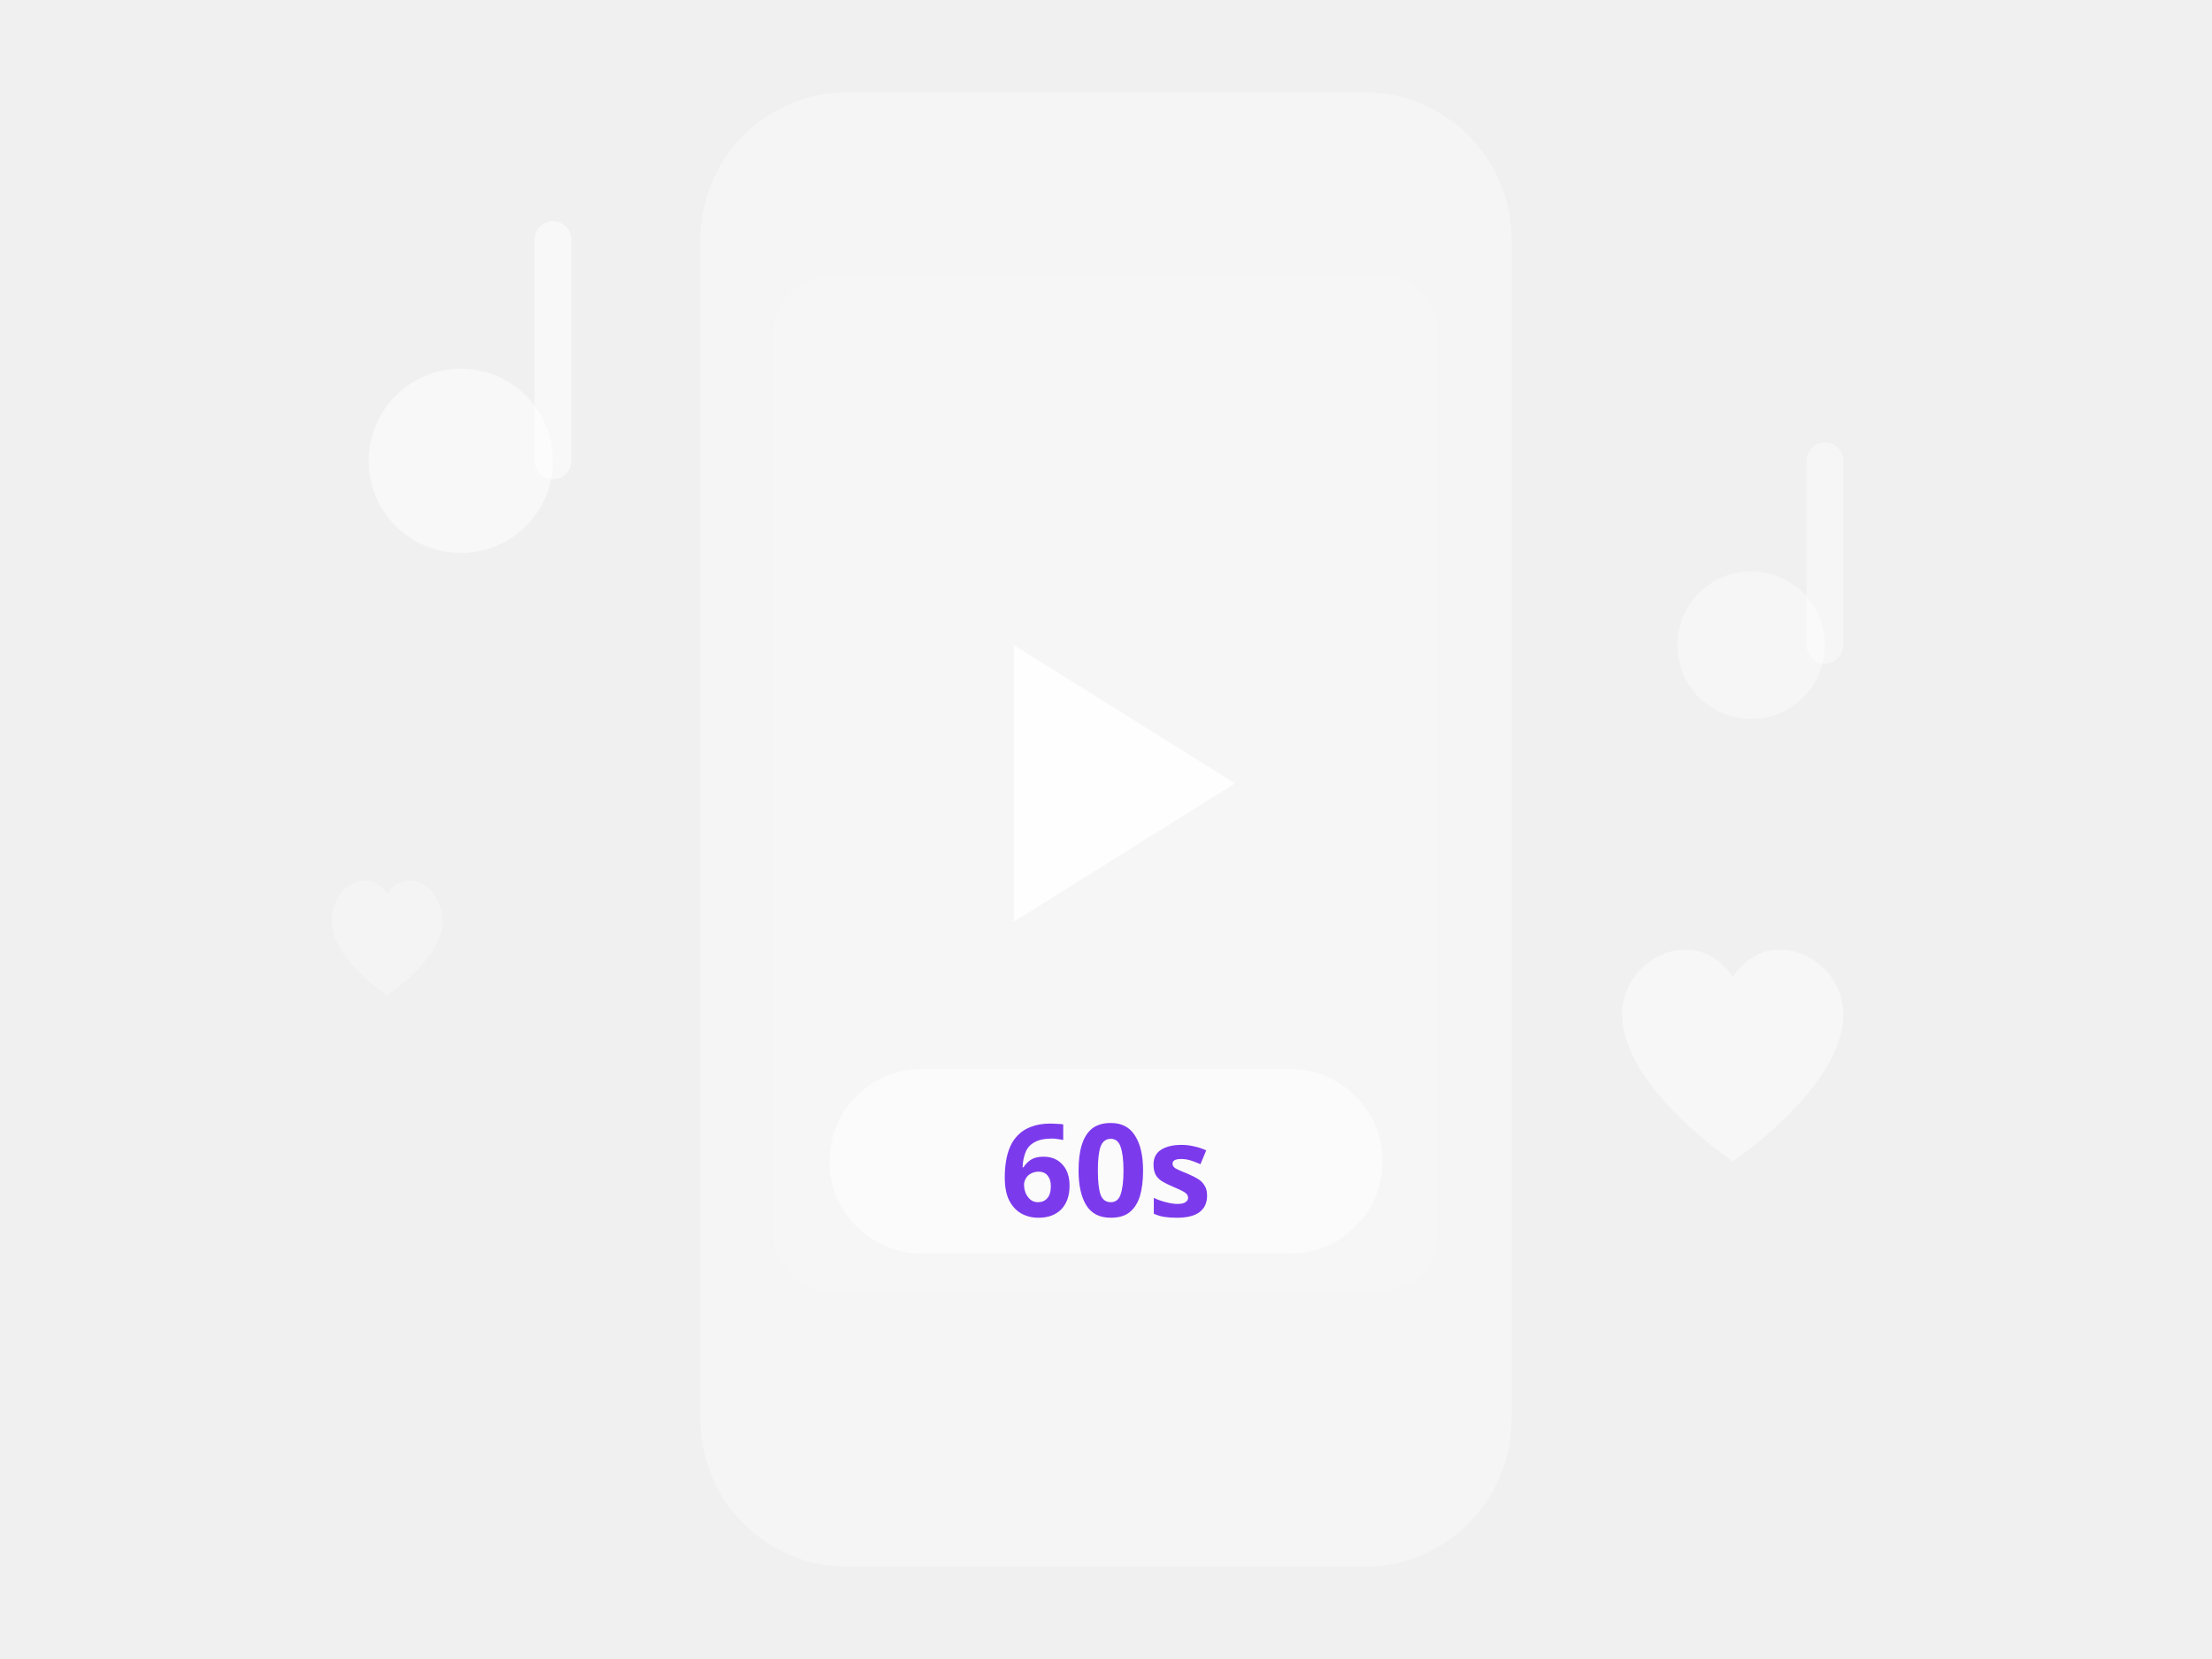
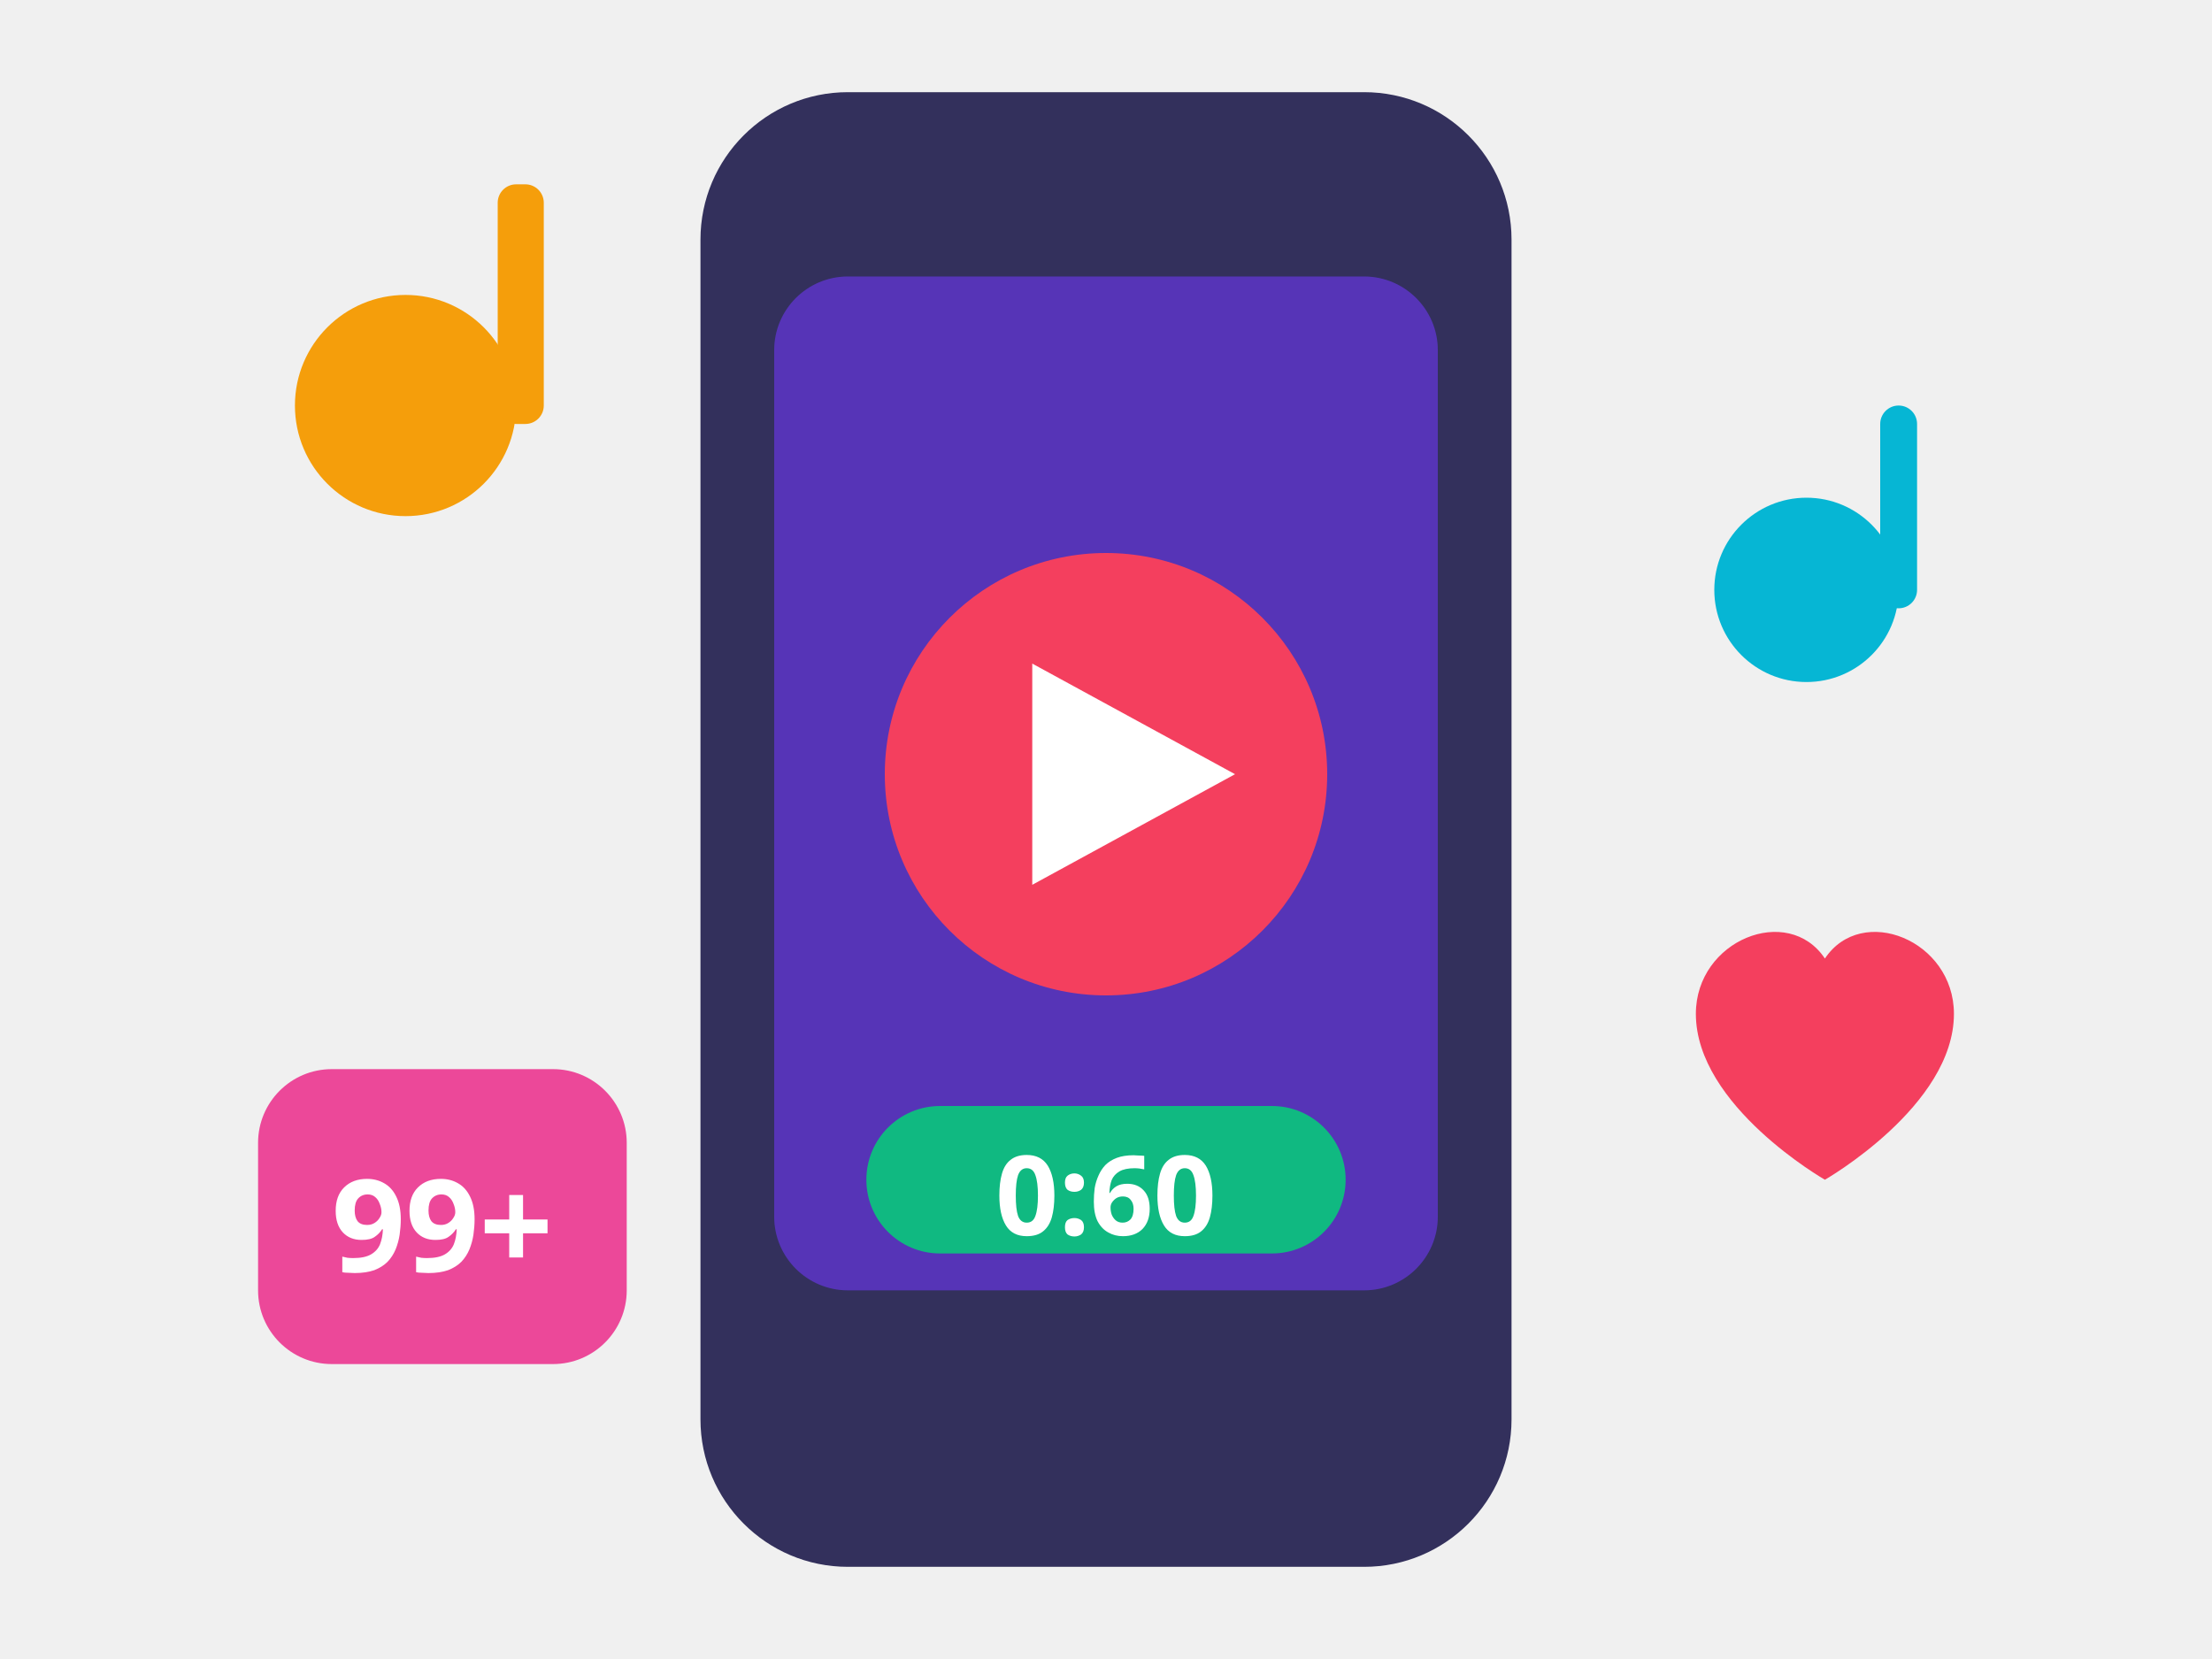
<svg xmlns="http://www.w3.org/2000/svg" viewBox="0 0 120 90" fill="none">
-   <rect x="38" y="5" width="44" height="80" rx="8" fill="white" opacity="0.35" />
-   <rect x="42" y="15" width="36" height="55" rx="3" fill="white" opacity="0.15" />
-   <polygon points="55,35 55,50 67,42.5" fill="white" opacity="0.9" />
-   <circle cx="25" cy="25" r="5" fill="white" opacity="0.5" />
-   <rect x="29" y="12" width="2" height="14" rx="1" fill="white" opacity="0.5" />
-   <circle cx="95" cy="35" r="4" fill="white" opacity="0.4" />
-   <rect x="98" y="24" width="2" height="12" rx="1" fill="white" opacity="0.4" />
-   <rect x="45" y="58" width="30" height="10" rx="5" fill="white" opacity="0.6" />
-   <text x="60" y="66" text-anchor="middle" fill="#7c3aed" font-size="7" font-weight="bold" font-family="sans-serif">60s</text>
-   <path d="M88 55 C88 52 92 50 94 53 C96 50 100 52 100 55 C100 59 94 63 94 63 C94 63 88 59 88 55Z" fill="white" opacity="0.45" />
-   <path d="M18 50 C18 48 20 47 21 48.5 C22 47 24 48 24 50 C24 52 21 54 21 54 C21 54 18 52 18 50Z" fill="white" opacity="0.3" />
+   <rect x="38" y="5" width="44" height="80" rx="8" fill="#1e1b4b" opacity="0.9" />
+   <rect x="42" y="15" width="36" height="55" rx="4" fill="#312e81" />
+   <rect x="42" y="15" width="36" height="55" rx="4" fill="#7c3aed" opacity="0.5" />
+   <circle cx="60" cy="42" r="12" fill="#f43f5e" />
+   <polygon points="56,36 56,48 67,42" fill="white" />
+   <circle cx="22" cy="22" r="6" fill="#f59e0b" />
+   <rect x="27" y="10" width="2.5" height="13" rx="1" fill="#f59e0b" />
+   <circle cx="98" cy="32" r="5" fill="#06b6d4" />
+   <rect x="102" y="22" width="2" height="11" rx="1" fill="#06b6d4" />
+   <path d="M92 55 C92 51 97 49 99 52 C101 49 106 51 106 55 C106 60 99 64 99 64 C99 64 92 60 92 55Z" fill="#f43f5e" />
+   <rect x="47" y="60" width="26" height="8" rx="4" fill="#10b981" />
+   <text x="60" y="67" text-anchor="middle" fill="white" font-size="6" font-weight="bold" font-family="sans-serif">0:60</text>
+   <rect x="14" y="58" width="20" height="16" rx="4" fill="#ec4899" />
+   <text x="24" y="69" text-anchor="middle" fill="white" font-size="7" font-weight="bold" font-family="sans-serif">99+</text>
</svg>
